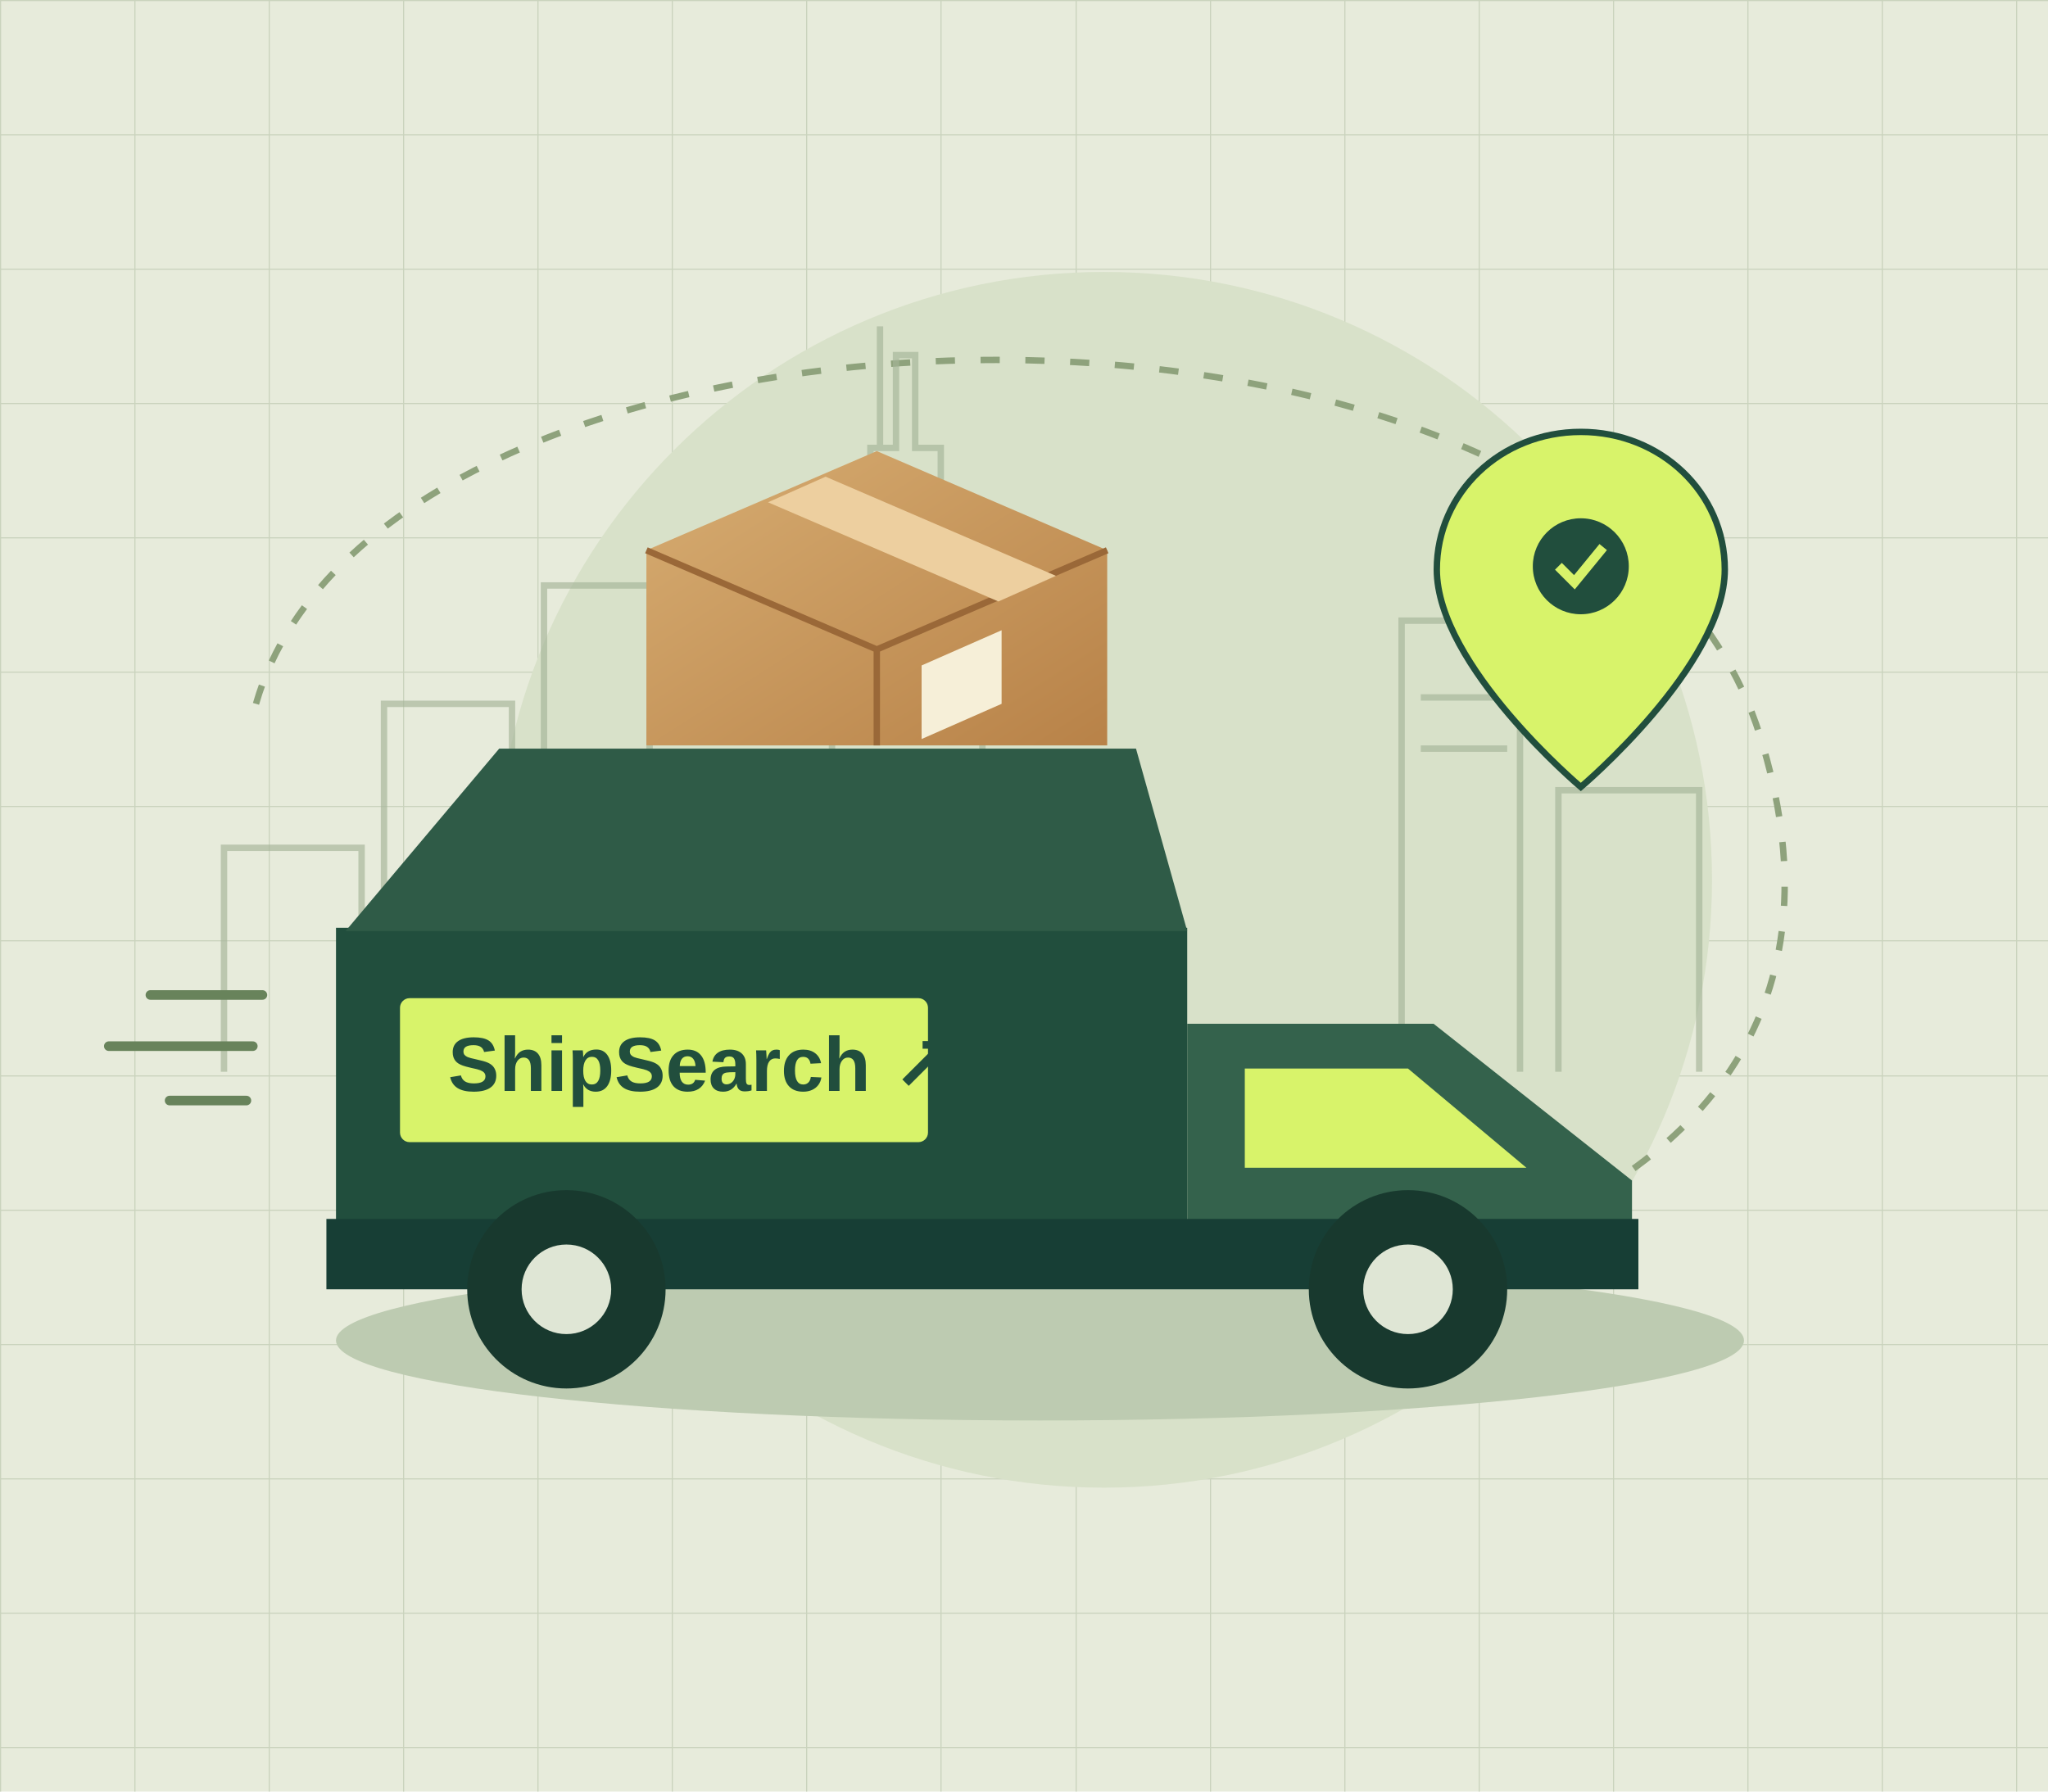
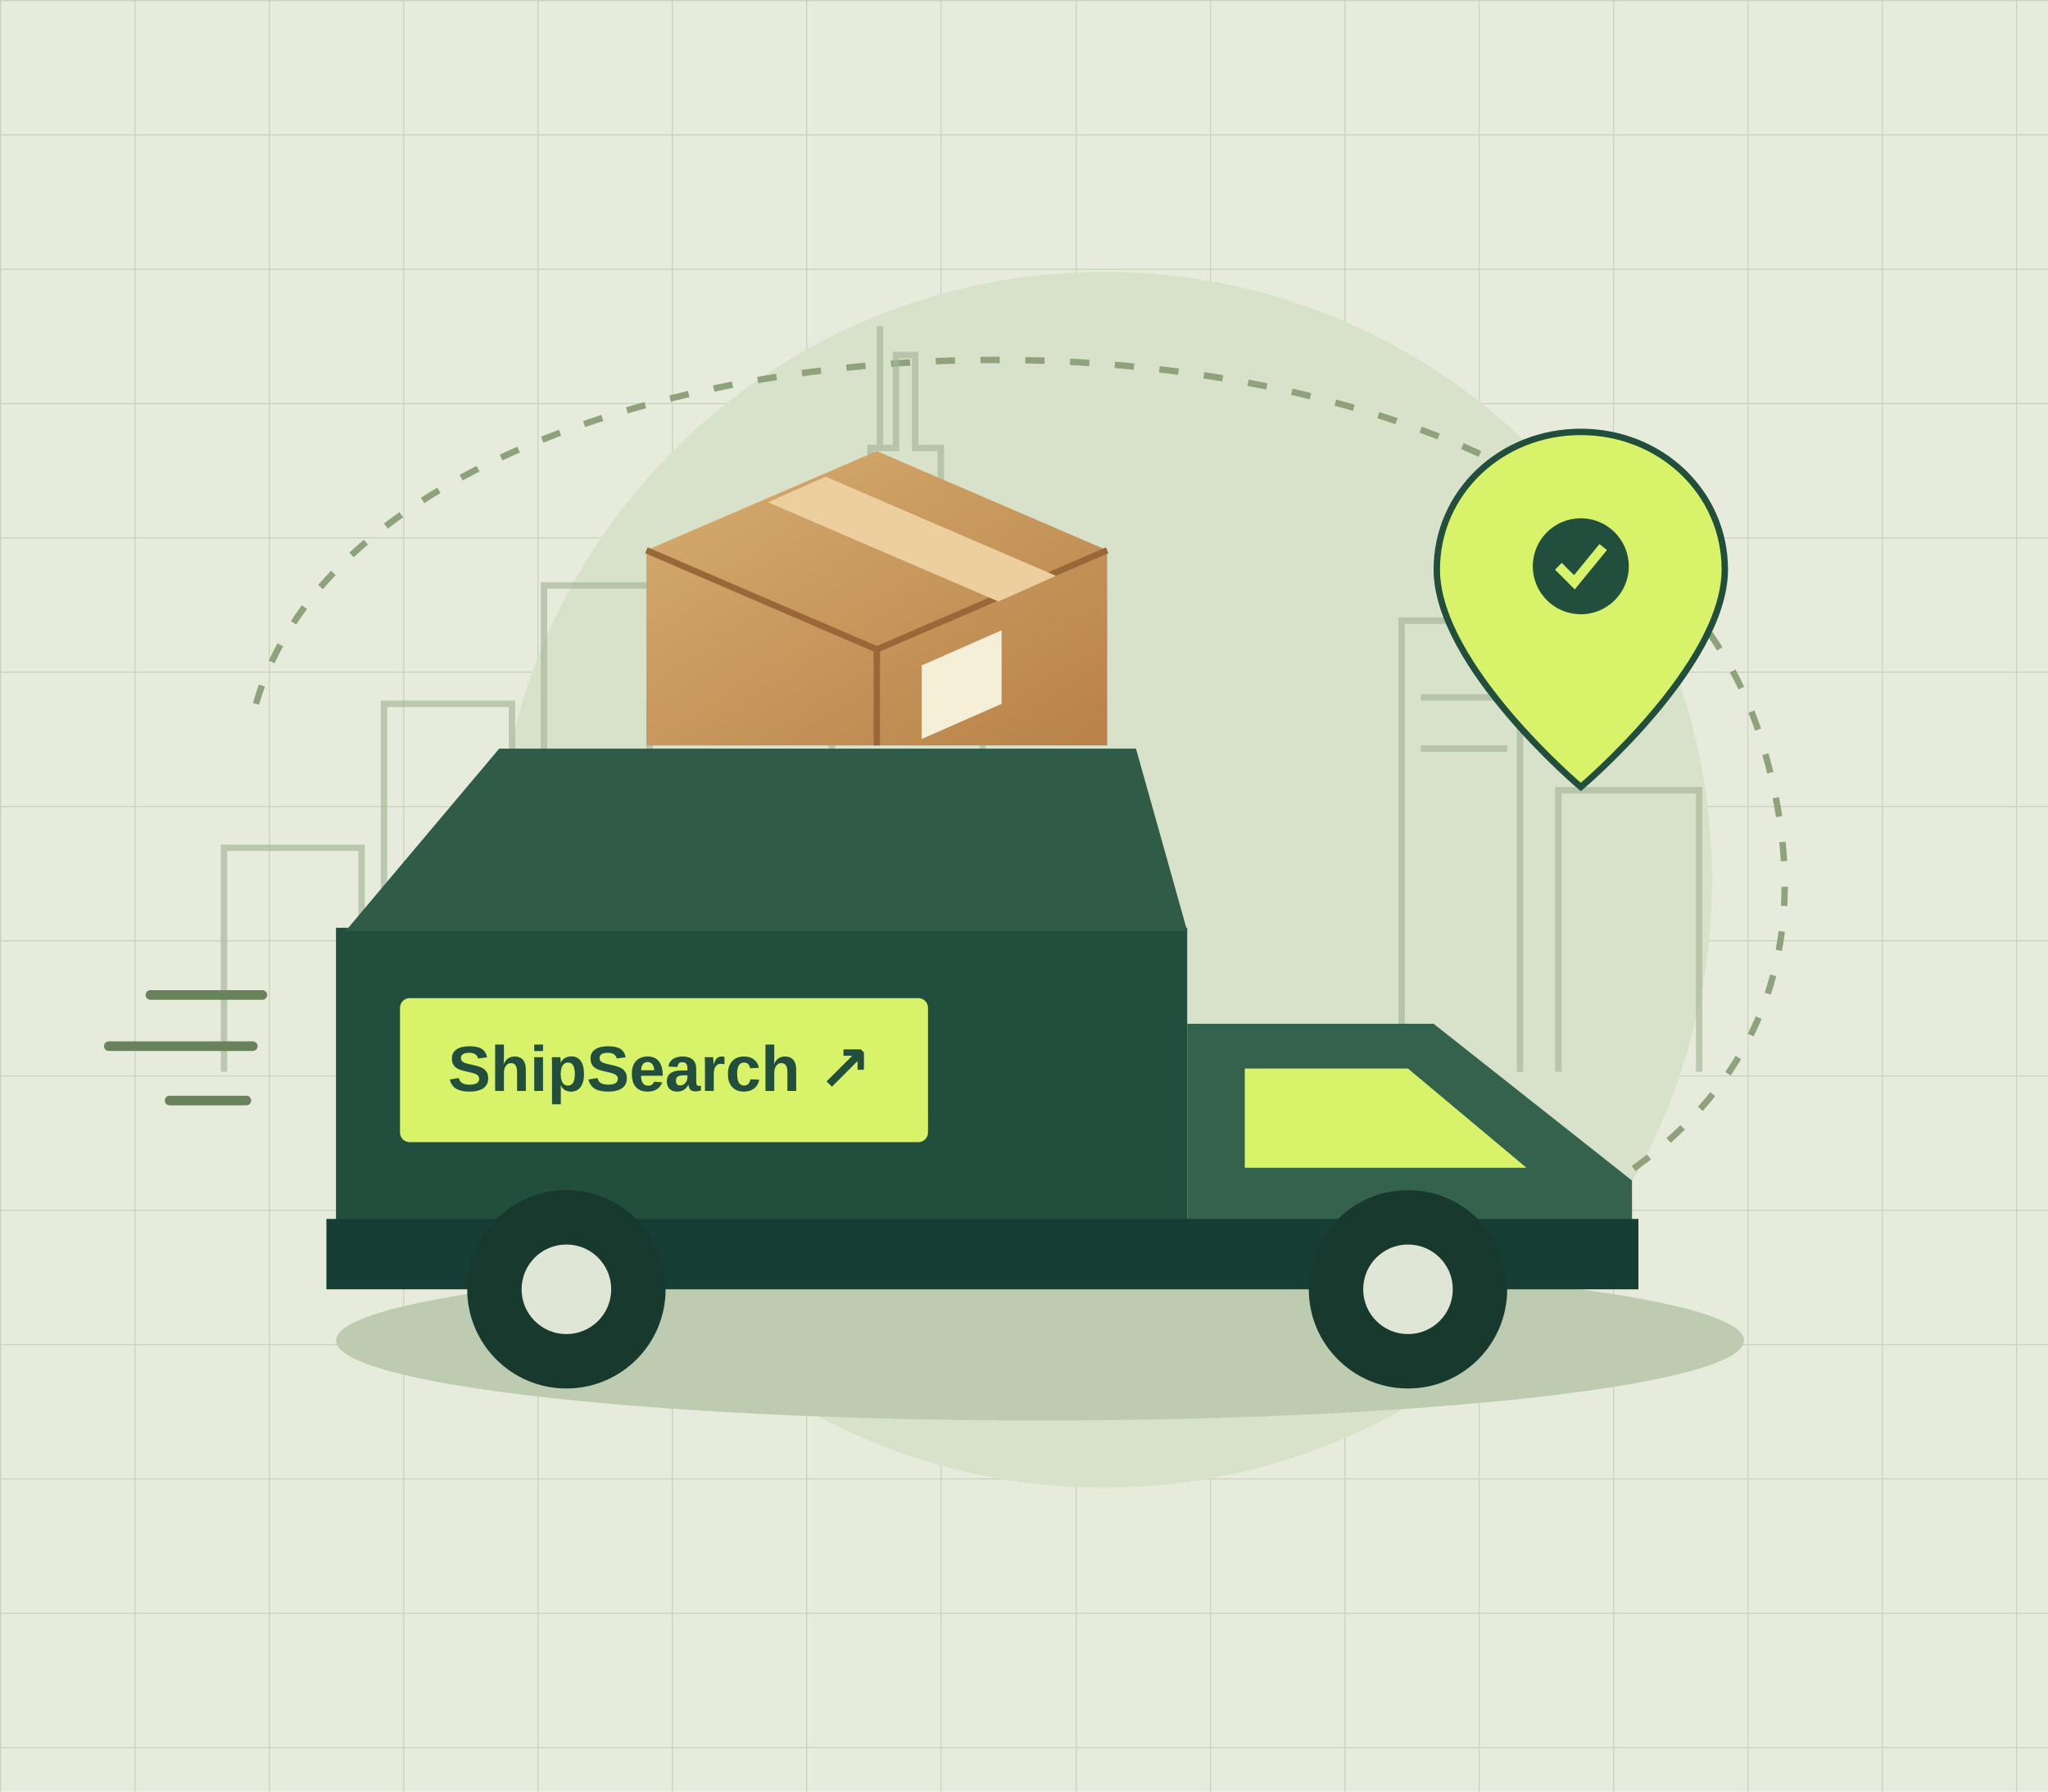
<svg xmlns="http://www.w3.org/2000/svg" viewBox="0 0 640 560">
  <defs>
    <pattern id="grid" width="42" height="42" patternUnits="userSpaceOnUse">
      <path d="M42 0H0V42" fill="none" stroke="#cad3bd" stroke-width=".7" />
    </pattern>
    <linearGradient id="box" x2="1" y2="1">
      <stop stop-color="#d7ad72" />
      <stop offset="1" stop-color="#b88248" />
    </linearGradient>
  </defs>
  <rect width="640" height="560" fill="#e7ebdb" />
  <rect width="640" height="560" fill="url(#grid)" />
  <circle cx="345" cy="275" r="190" fill="#d8e1c9" />
  <g fill="none" stroke="#8ea27c" stroke-width="2" stroke-dasharray="6 8">
    <path d="M80 220C120 80 500 70 550 230S400 440 150 400" />
  </g>
  <g stroke="#a4b398" stroke-width="2" fill="none" opacity=".65">
    <path d="M70 335v-70h43v70m7 0V220h40v115m10 0V183h33v152m235 0V194h37v141m12 0V247h44v88m-370-90h27m-27 16h27m-27 16h27m256-59h27m-27 16h27" />
    <path d="M260 335V185h12V140h8v-29h6v29h8v45h13v150M275 139v-37" />
  </g>
  <ellipse cx="325" cy="419" rx="220" ry="25" fill="#bdcbb1" />
  <g>
    <path d="M105 290h266v110H105z" fill="#214e3d" />
    <path d="M371 320h77l62 49v31H371z" fill="#34624c" />
    <path d="M389 334h51l37 31h-88z" fill="#d8f36a" />
    <rect x="125" y="312" width="165" height="45" rx="3" fill="#d8f36a" />
-     <text x="140" y="341" fill="#214e3d" font-family="Arial,sans-serif" font-size="24" font-weight="700">ShipSearch ↗</text>
+     <text x="140" y="341" fill="#214e3d" font-family="Arial,sans-serif" font-size="20" font-weight="700">ShipSearch ↗</text>
    <path d="M102 381h410v22H102z" fill="#173e35" />
    <circle cx="177" cy="403" r="31" fill="#18392e" />
    <circle cx="177" cy="403" r="14" fill="#dfe6d5" />
    <circle cx="440" cy="403" r="31" fill="#18392e" />
    <circle cx="440" cy="403" r="14" fill="#dfe6d5" />
    <path d="M108 291l48-57h199l16 57z" fill="#2f5b47" />
    <path d="M202 233v-61l72-31 72 31v61z" fill="url(#box)" />
    <path d="M202 172l72 31 72-31m-72 31v30" fill="none" stroke="#9a6838" stroke-width="2" />
    <path d="M258 149l72 31-18 8-72-31" fill="#edcf9f" />
    <path d="M288 208l25-11v23l-25 11z" fill="#f6efd8" />
  </g>
  <g transform="translate(494 135)">
    <path d="M0 0c-25 0-45 19-45 43 0 30 45 68 45 68S45 73 45 43C45 19 25 0 0 0" fill="#d8f36a" stroke="#214e3d" stroke-width="2" />
    <circle cy="42" r="15" fill="#214e3d" />
    <path d="M-7 42l5 5 9-11" fill="none" stroke="#d8f36a" stroke-width="3" />
  </g>
  <path d="M47 311h35m-48 16h45m-26 17h24" stroke="#68835b" stroke-width="3" stroke-linecap="round" />
</svg>
